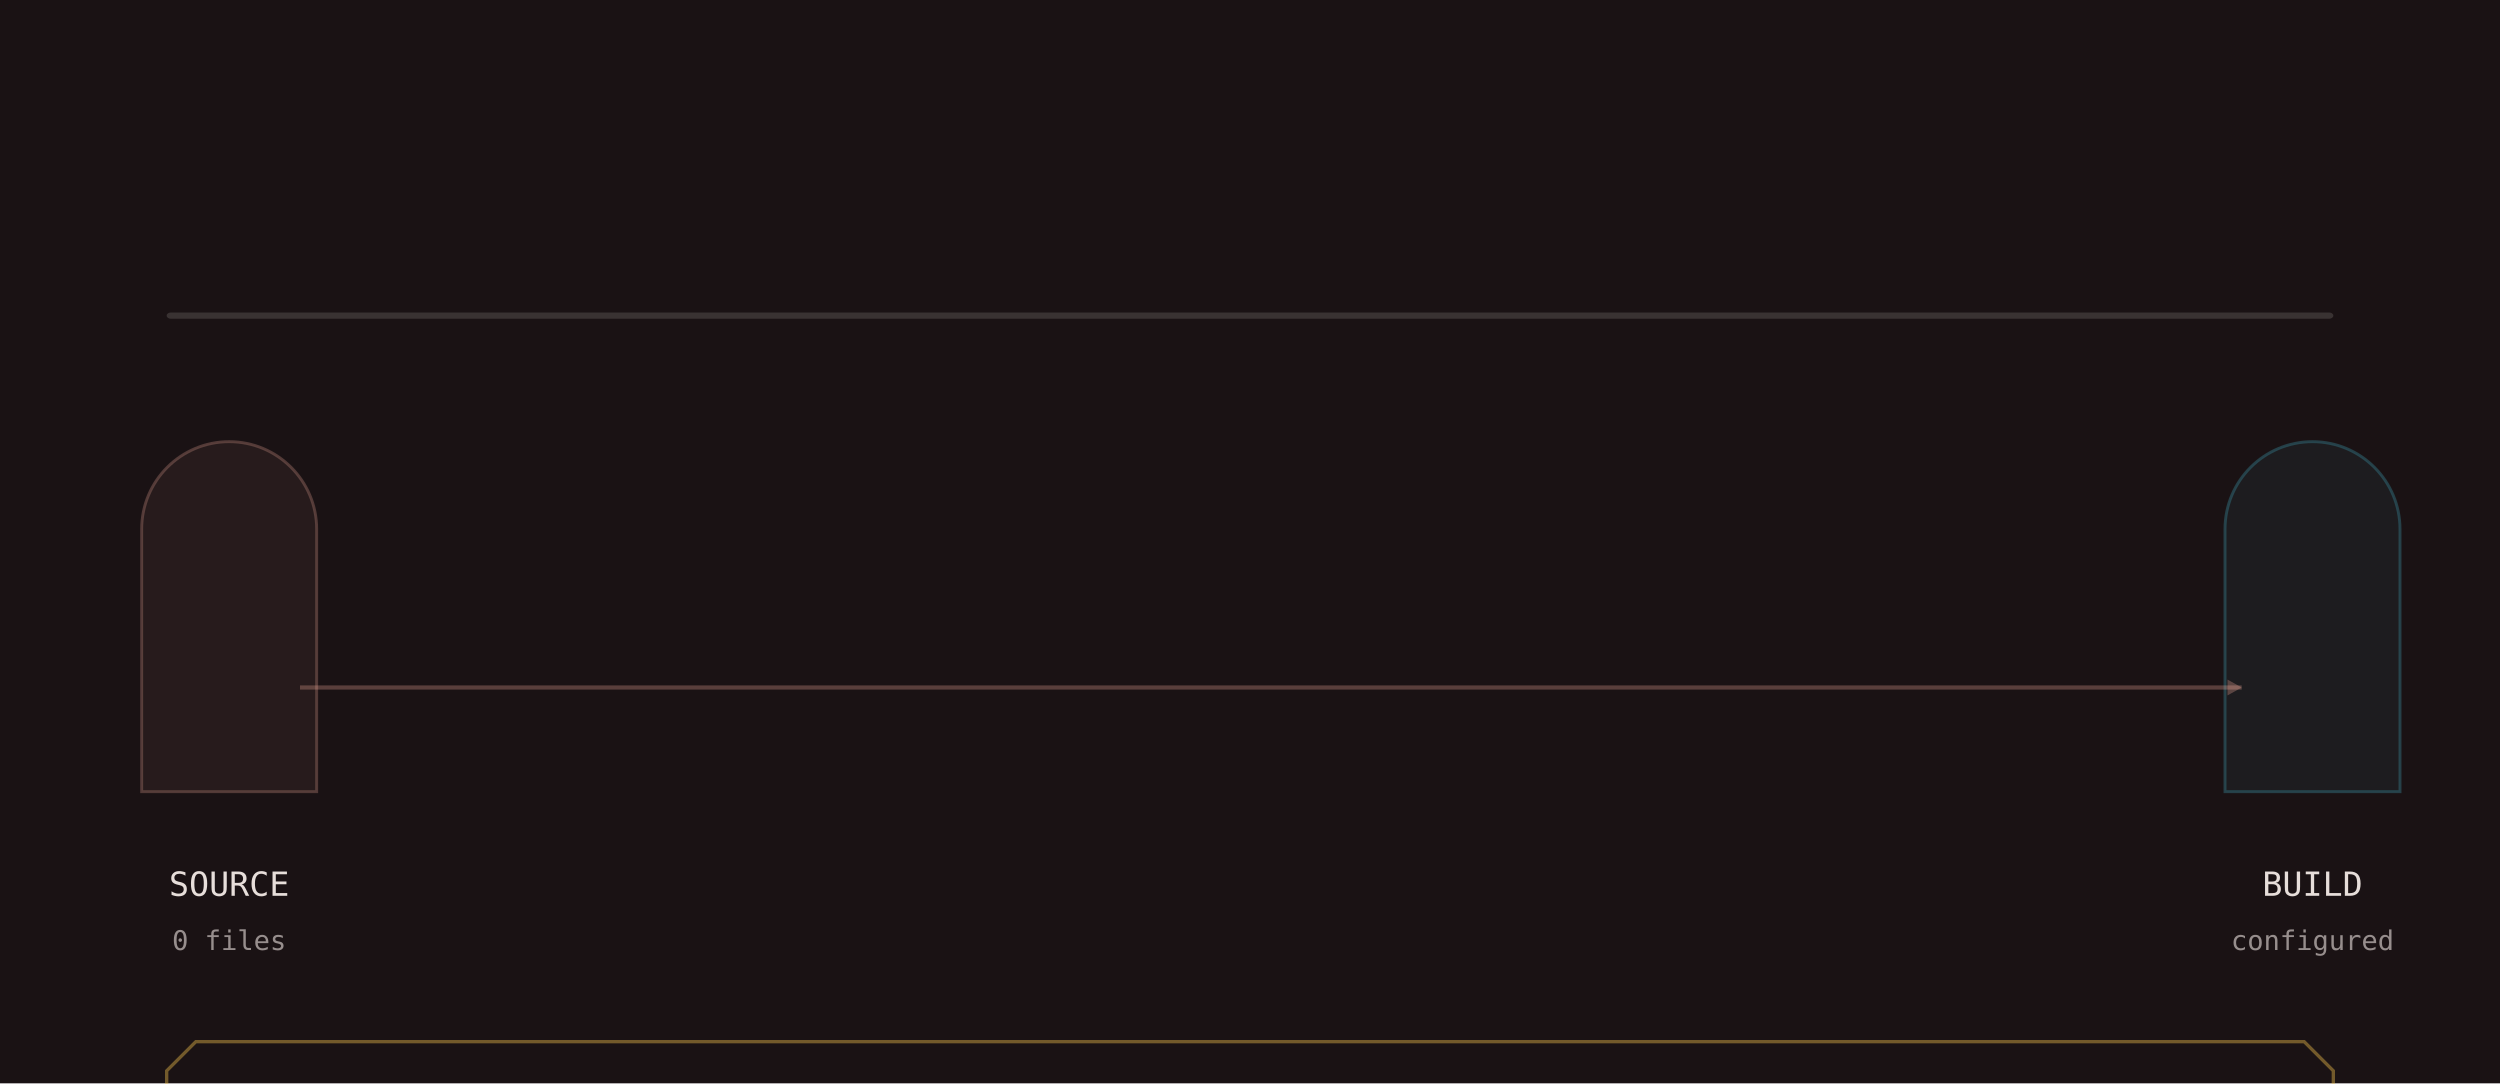
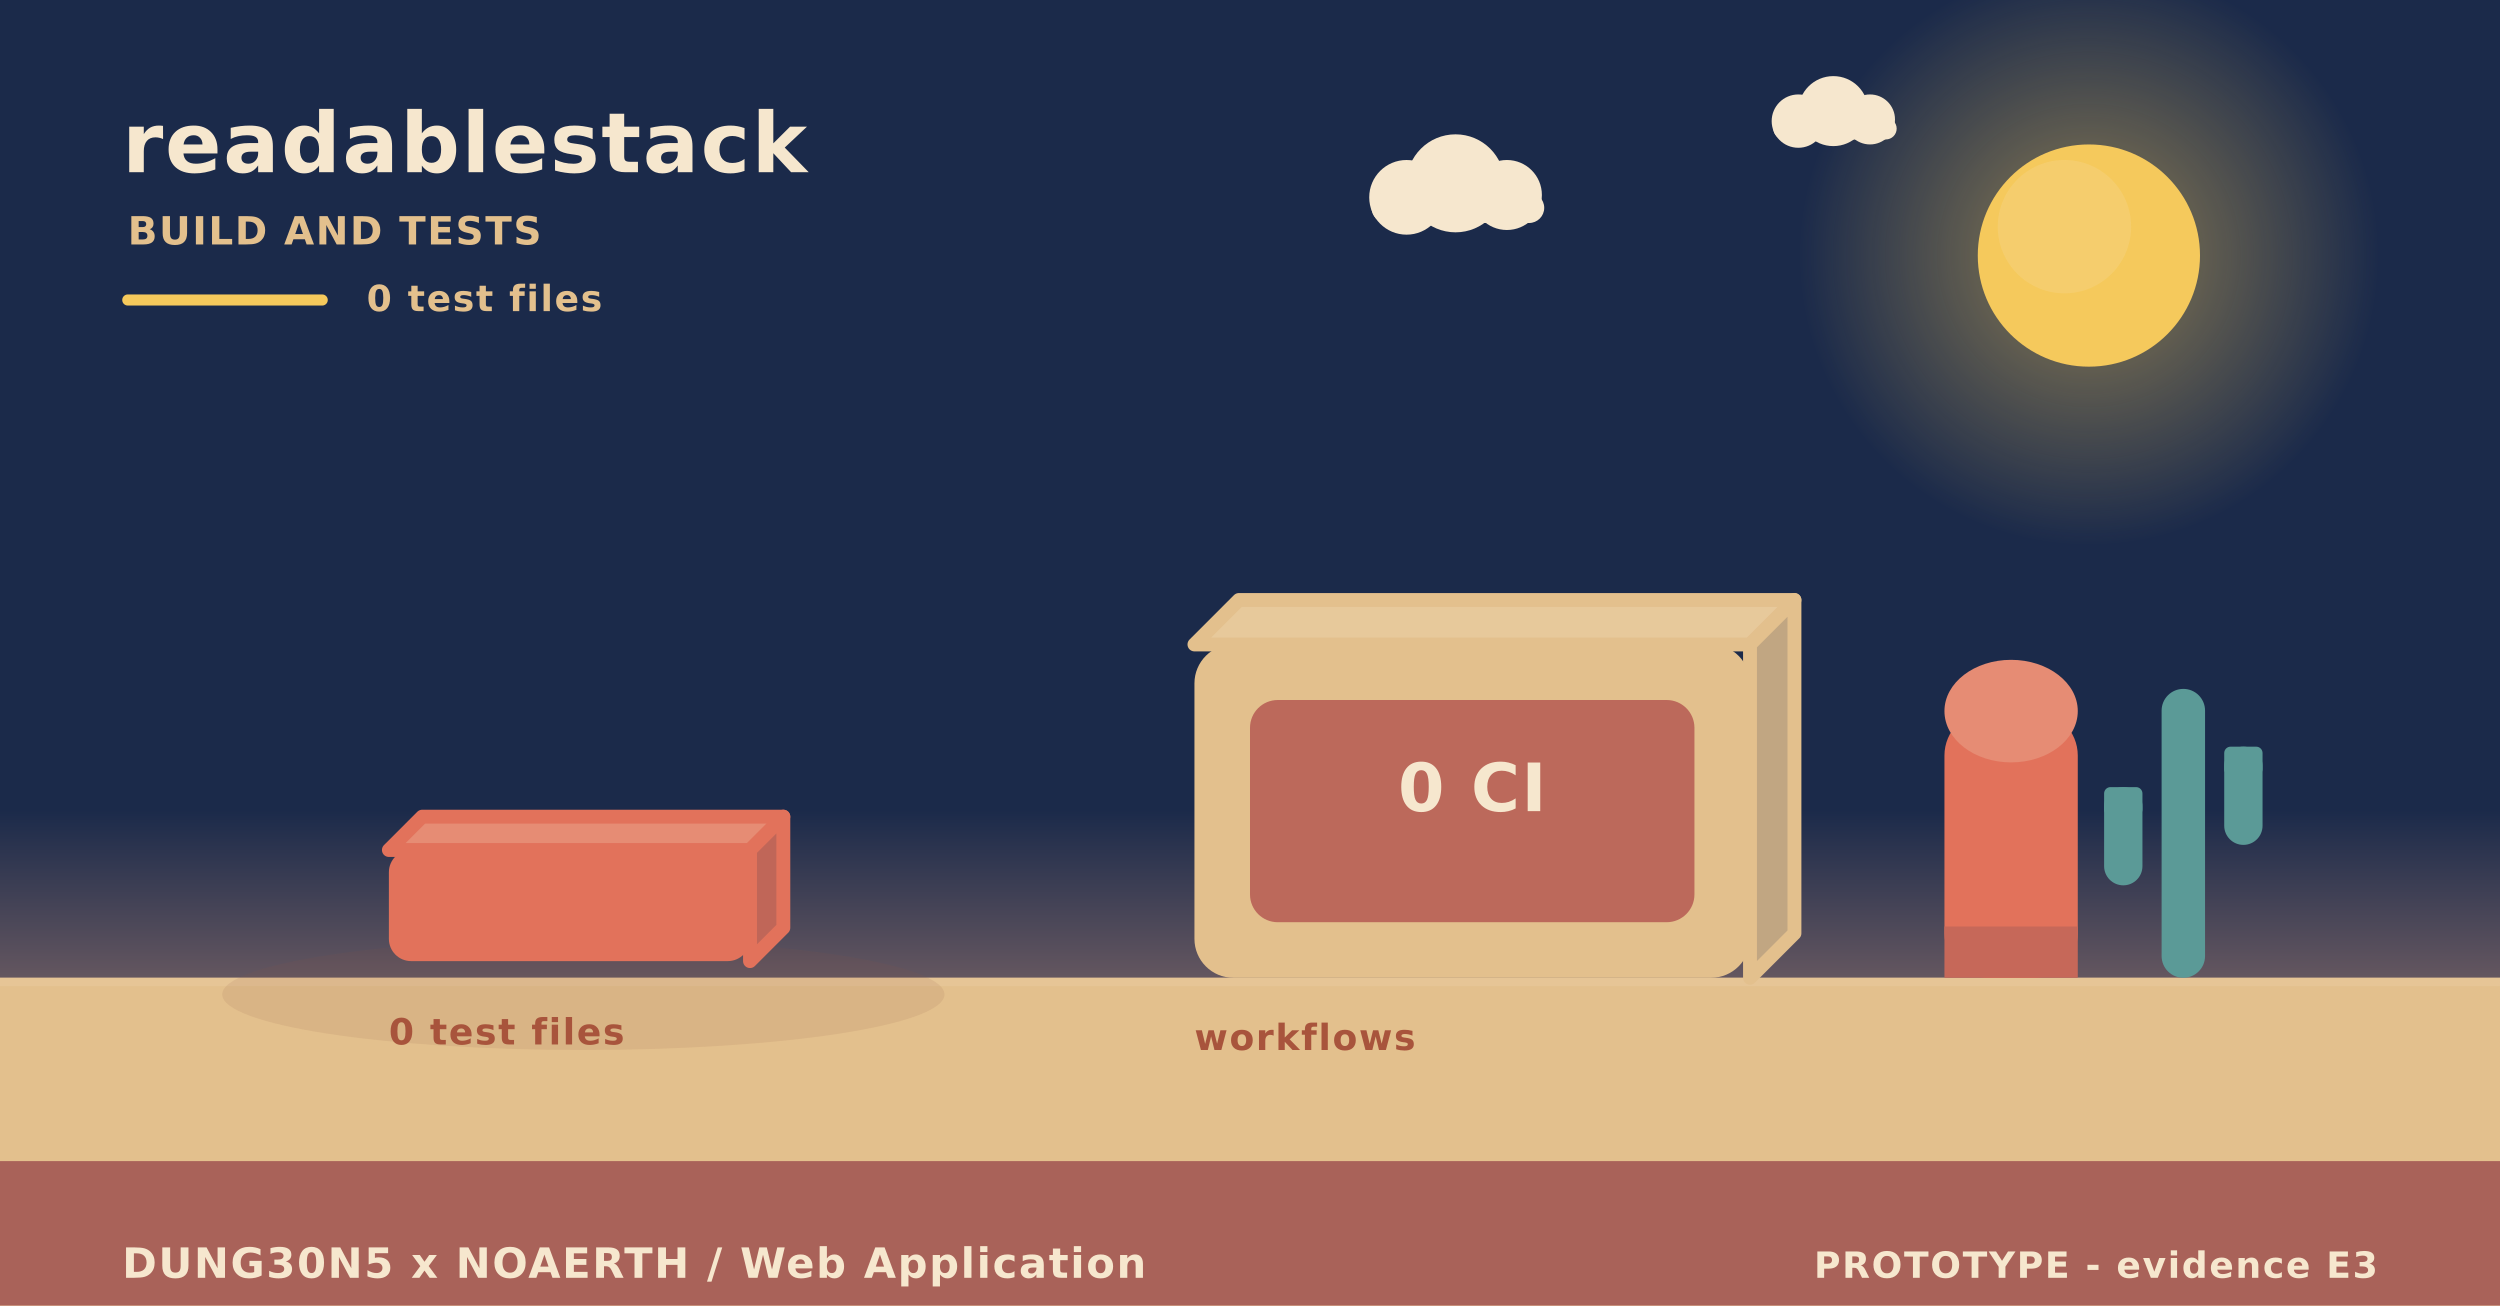
- <svg xmlns="http://www.w3.org/2000/svg" viewBox="0 0 1200 520" width="1200" height="520" role="img" aria-label="readablestack build evidence">
-   <rect width="1200" height="520" fill="#1a1214" />
-   <defs>
-     <linearGradient id="gb" x1="0" y1="0" x2="1" y2="1">
-       <stop offset="0%" stop-color="#ffb4a2" />
-       <stop offset="100%" stop-color="#48cae4" />
-     </linearGradient>
-   </defs>
-   <rect x="80.00" y="150.00" width="1040.00" height="3.00" rx="2.00" fill="rgba(253,244,240,0.140)" opacity="1.00" />
-   <path d="M68.00,380.00 L68.00,254.00 A42.00,42.00 0 0 1 152.00,254.00 L152.00,380.00 Z" fill="rgba(255,180,162,0.100)" opacity="0.55" stroke="rgba(255,180,162,0.450)" stroke-width="1.4" />
-   <polygon points="-192.26,189.00 -136.83,221.00 -136.83,157.00 -192.26,125.00" fill="#90732e" opacity="0.95" />
-   <polygon points="-247.68,221.00 -192.26,253.00 -192.26,189.00 -247.68,157.00" fill="#389eb2" opacity="0.95" />
-   <polygon points="-192.26,125.00 -136.83,157.00 -192.26,189.00 -247.68,157.00" fill="#ffb4a2" opacity="0.95" />
-   <text x="110" y="430" font-family="ui-monospace,Menlo,monospace" font-size="16" fill="rgba(253,244,240,0.900)" text-anchor="middle">SOURCE</text>
-   <text x="110" y="456" font-family="ui-monospace,Menlo,monospace" font-size="13" fill="rgba(253,244,240,0.550)" text-anchor="middle">0 files</text>
-   <path d="M1068.00,380.00 L1068.00,254.00 A42.00,42.00 0 0 1 1152.00,254.00 L1152.00,380.00 Z" fill="rgba(72,202,228,0.100)" opacity="0.55" stroke="rgba(72,202,228,0.450)" stroke-width="1.4" />
-   <polygon points="673.77,689.00 729.19,721.00 729.19,657.00 673.77,625.00" fill="#90732e" opacity="0.95" />
-   <polygon points="618.34,721.00 673.77,753.00 673.77,689.00 618.34,657.00" fill="#389eb2" opacity="0.95" />
-   <polygon points="673.77,625.00 729.19,657.00 673.77,689.00 618.34,657.00" fill="#48cae4" opacity="0.95" />
-   <text x="1110" y="430" font-family="ui-monospace,Menlo,monospace" font-size="16" fill="rgba(253,244,240,0.900)" text-anchor="middle">BUILD</text>
-   <text x="1110" y="456" font-family="ui-monospace,Menlo,monospace" font-size="13" fill="rgba(253,244,240,0.550)" text-anchor="middle">configured</text>
-   <line x1="144.00" y1="330.00" x2="1076.00" y2="330.00" stroke="rgba(255,180,162,0.500)" stroke-width="2.00" opacity="0.55" />
-   <polygon points="1076.00,330.00 1069.20,326.20 1069.20,333.80" fill="rgba(255,180,162,0.500)" opacity="0.55" />
-   <path d="M94.00,500.00 H1106.00 L1120.00,514.00 V546.00 L1106.00,560.00 H94.00 L80.00,546.00 V514.00 Z" fill="none" stroke="rgba(249,199,79,0.500)" stroke-width="1.60" opacity="0.80" />
-   <text x="600" y="536" font-family="ui-monospace,Menlo,monospace" font-size="16" fill="rgba(249,199,79,0.950)" text-anchor="middle">no test suite present in this repository — shown as measured, not implied</text>
+ <svg xmlns="http://www.w3.org/2000/svg" width="900" height="470" viewBox="0 0 900 470" role="img" aria-label="readablestack - how it is verified">
+   <linearGradient id="skyb" x1="0" y1="0" x2="0" y2="1">
+     <stop offset="0" stop-color="#1b2a4a" />
+     <stop offset="0.62" stop-color="#1b2a4a" />
+     <stop offset="1" stop-color="#f3ad8a" />
+   </linearGradient>
+   <rect width="900" height="470" fill="url(#skyb)" />
+   <radialGradient id="sunb">
+     <stop offset="0.35" stop-color="#f5c95c" stop-opacity="0.34" />
+     <stop offset="1" stop-color="#f5c95c" stop-opacity="0" />
+   </radialGradient>
+   <circle cx="752" cy="92" r="104" fill="url(#sunb)" />
+   <circle cx="752" cy="92" r="40" fill="#f5c95c" />
+   <circle cx="743.2" cy="81.6" r="24" fill="#f5d27e" opacity="0.5" />
+   <g>
+     <circle cx="524" cy="66" r="17.64" fill="#f6e7ce" />
+     <circle cx="506.36" cy="71.04" r="13.44" fill="#f6e7ce" />
+     <circle cx="542.48" cy="70.2" r="12.6" fill="#f6e7ce" />
+     <rect x="493.76" y="69.36" width="62.16" height="10.92" rx="5.46" fill="#f6e7ce" />
+   </g>
+   <g>
+     <circle cx="660" cy="40" r="12.6" fill="#f6e7ce" />
+     <circle cx="647.4" cy="43.6" r="9.6" fill="#f6e7ce" />
+     <circle cx="673.2" cy="43" r="9" fill="#f6e7ce" />
+     <rect x="638.4" y="42.4" width="44.4" height="7.8" rx="3.9" fill="#f6e7ce" />
+   </g>
+   <rect x="0" y="352" width="900" height="118" fill="#e3c08d" />
+   <rect x="0" y="352" width="900" height="3" fill="#e6c596" />
+   <text x="44" y="62" font-family="Verdana,DejaVu Sans,sans-serif" font-size="30" font-weight="700" letter-spacing="0.6" fill="#f6e7ce" text-anchor="start">readablestack</text>
+   <text x="46" y="88" font-family="Verdana,DejaVu Sans,sans-serif" font-size="14" font-weight="700" letter-spacing="0.6" fill="#e3c08d" text-anchor="start">BUILD AND TESTS</text>
+   <rect x="44" y="106" width="74" height="4" rx="2" fill="#f5c95c" />
+   <text x="132" y="112" font-family="Verdana,DejaVu Sans,sans-serif" font-size="13" font-weight="700" letter-spacing="0.6" fill="#e3c08d" text-anchor="start">0 test files</text>
+   <ellipse cx="210" cy="358" rx="130" ry="20" fill="rgba(138,90,68,0.11)" />
+   <path d="M140,306 L270,306 L282,294 L152,294 Z" fill="#e68c74" stroke="#e2725b" stroke-width="5" stroke-linejoin="round" />
+   <path d="M270,306 L282,294 L282,334 L270,346 Z" fill="#c06658" stroke="#e2725b" stroke-width="5" stroke-linejoin="round" />
+   <rect x="140" y="306" width="130" height="40" rx="8" fill="#e2725b" />
+   <text x="140" y="376" font-family="Verdana,DejaVu Sans,sans-serif" font-size="13" font-weight="700" letter-spacing="0.6" fill="#a8543c" text-anchor="start">0 test files</text>
+   <path d="M430,232 L630,232 L646,216 L446,216 Z" fill="#e7c99b" stroke="#e3c08d" stroke-width="5" stroke-linejoin="round" />
+   <path d="M630,232 L646,216 L646,336 L630,352 Z" fill="#c1a682" stroke="#e3c08d" stroke-width="5" stroke-linejoin="round" />
+   <rect x="430" y="232" width="200" height="120" rx="14" fill="#e3c08d" />
+   <rect x="450" y="252" width="160" height="80" rx="10" fill="#ba6458" opacity="0.94" />
+   <text x="530" y="292" font-family="Verdana,DejaVu Sans,sans-serif" font-size="24" font-weight="700" letter-spacing="0.6" fill="#f6e7ce" text-anchor="middle">0 CI</text>
+   <text x="430" y="378" font-family="Verdana,DejaVu Sans,sans-serif" font-size="13" font-weight="700" letter-spacing="0.6" fill="#a8543c" text-anchor="start">workflows</text>
+   <rect x="700" y="256" width="48" height="96" rx="16" fill="#e2725b" />
+   <ellipse cx="724" cy="256" rx="24" ry="18.46" fill="#e68c74" />
+   <rect x="700" y="333.54" width="48" height="18.46" fill="#c66859" />
+   <rect x="778.18" y="248" width="15.64" height="104" rx="7.82" fill="#5b9a97" />
+   <rect x="757.48" y="283.36" width="13.8" height="35.36" rx="6.9" fill="#5b9a97" />
+   <rect x="757.48" y="283.36" width="13.8" height="10.4" rx="2.3" fill="#5b9a97" />
+   <rect x="800.72" y="268.8" width="13.8" height="35.36" rx="6.9" fill="#5b9a97" />
+   <rect x="800.72" y="268.8" width="13.8" height="10.4" rx="2.3" fill="#5b9a97" />
+   <rect x="0" y="418" width="900" height="52" rx="0" fill="#a65c56" opacity="0.94" />
+   <text x="44" y="460" font-family="Verdana,DejaVu Sans,sans-serif" font-size="15" font-weight="700" letter-spacing="0.6" fill="#f6e7ce" text-anchor="start">DUNG30N5 x NOAERTH  /  Web Application</text>
+   <text x="856" y="460" font-family="Verdana,DejaVu Sans,sans-serif" font-size="13" font-weight="700" letter-spacing="0.6" fill="#f6e7ce" text-anchor="end">PROTOTYPE  -  evidence E3</text>
</svg>
